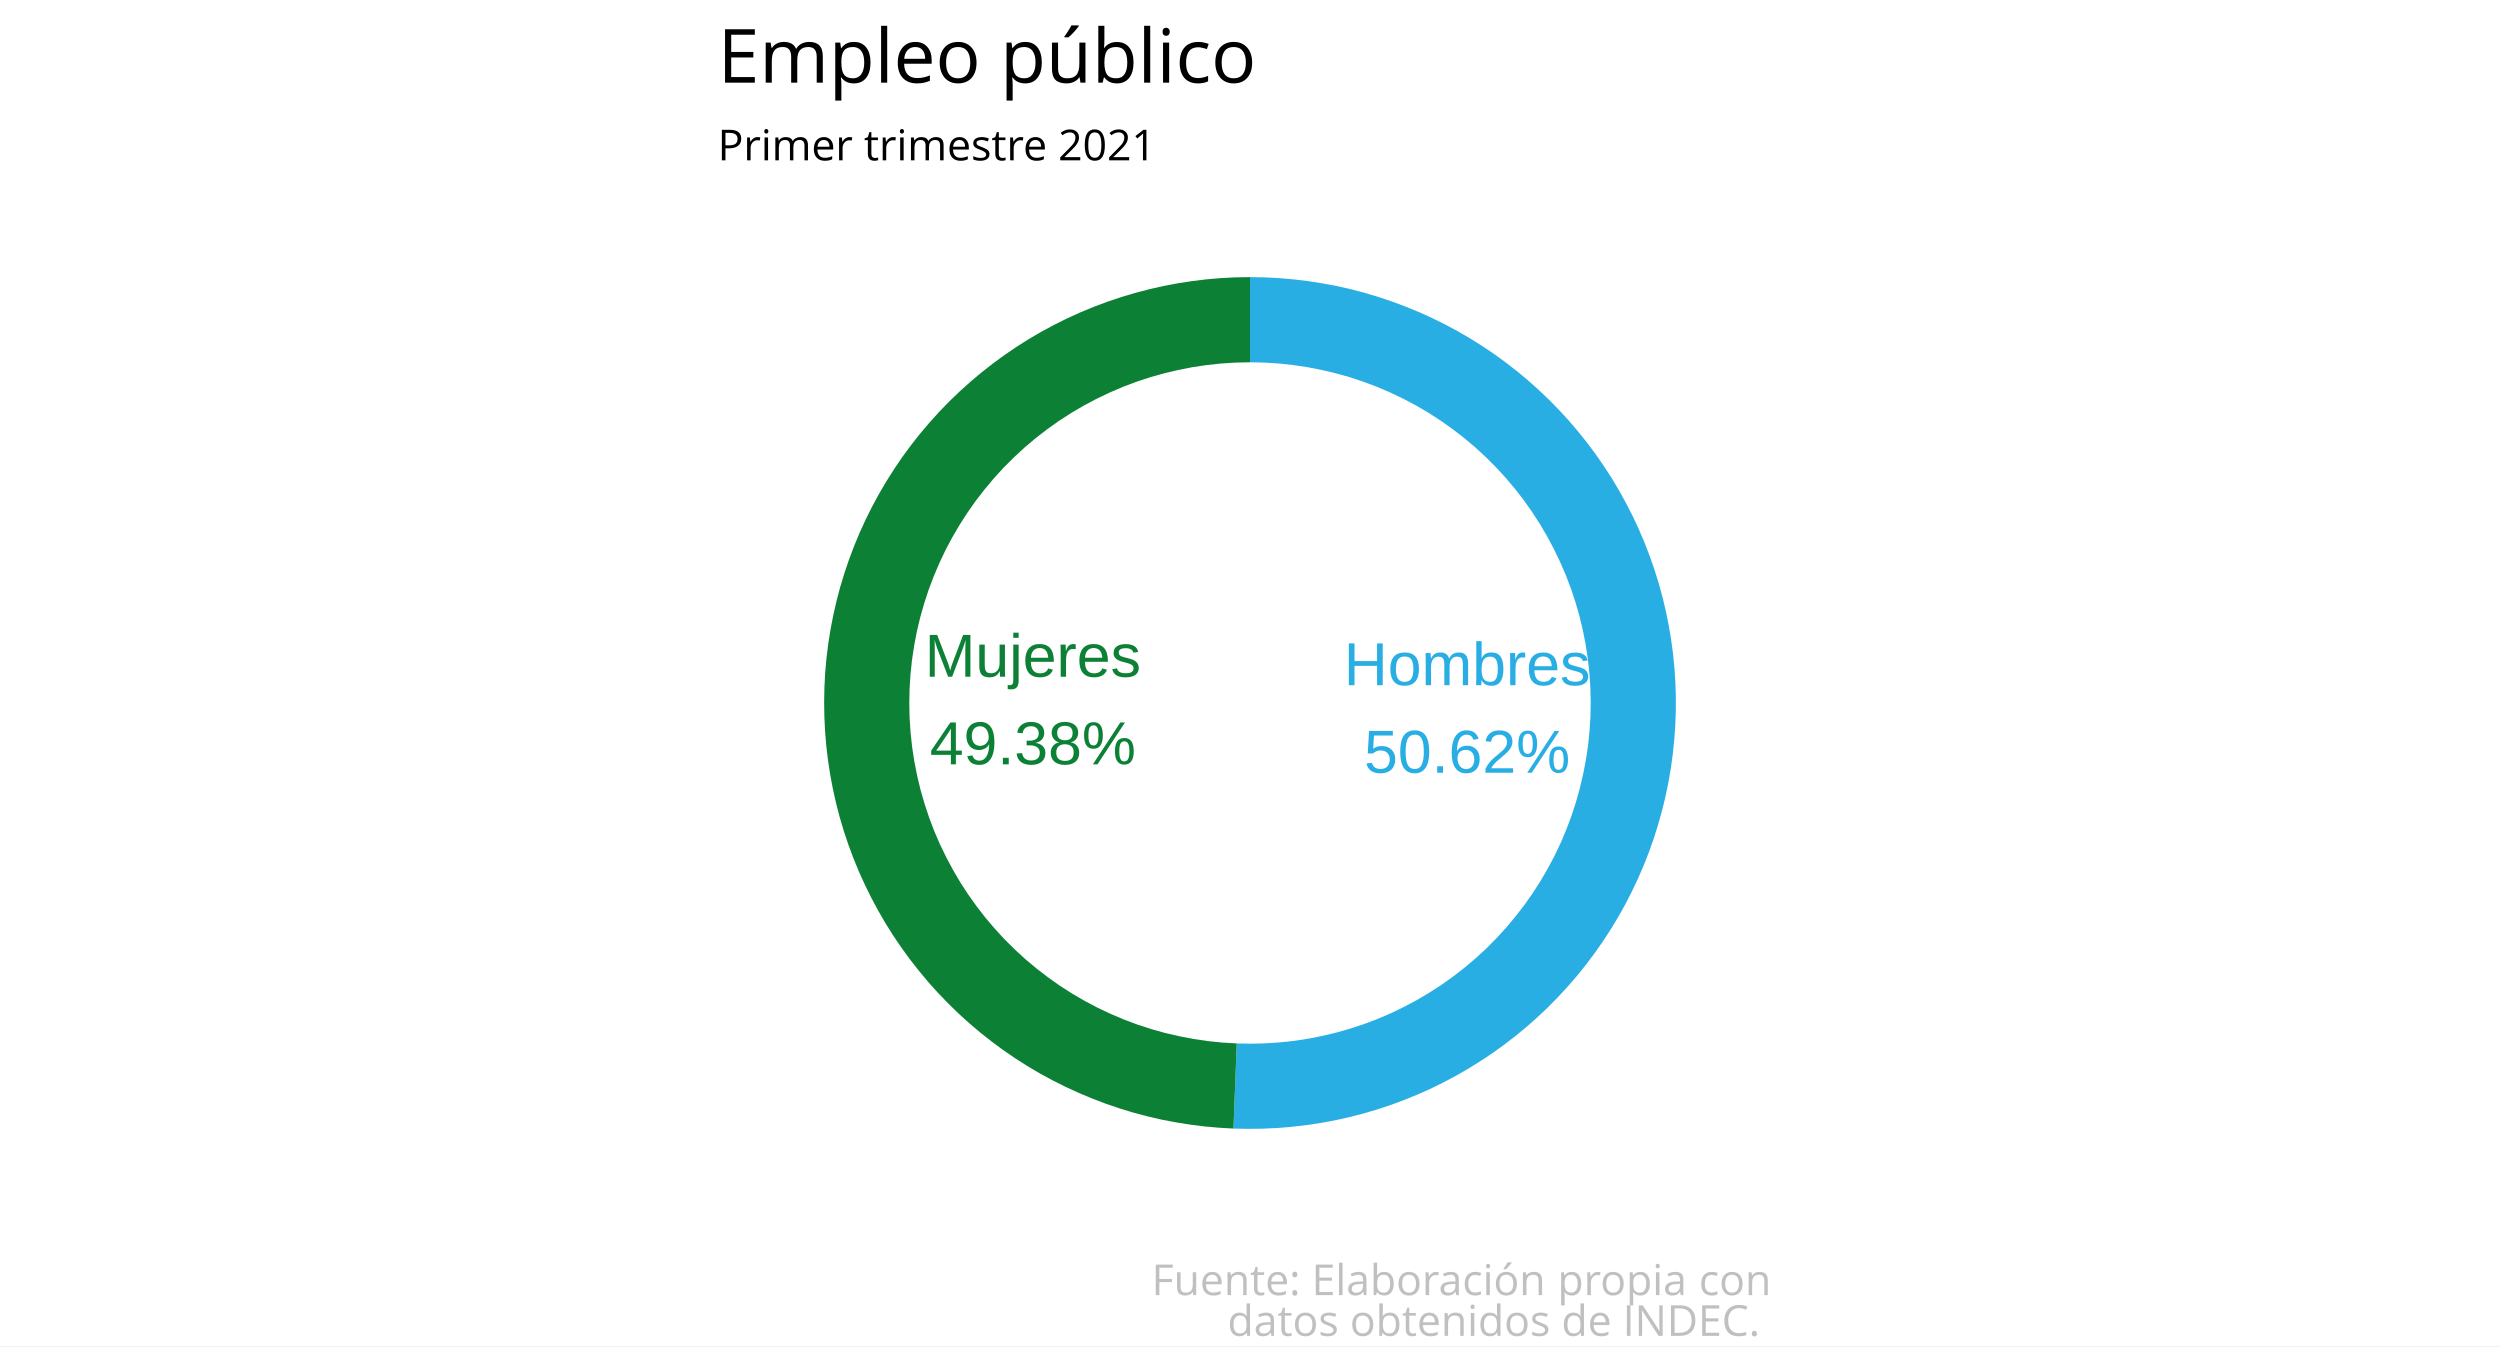
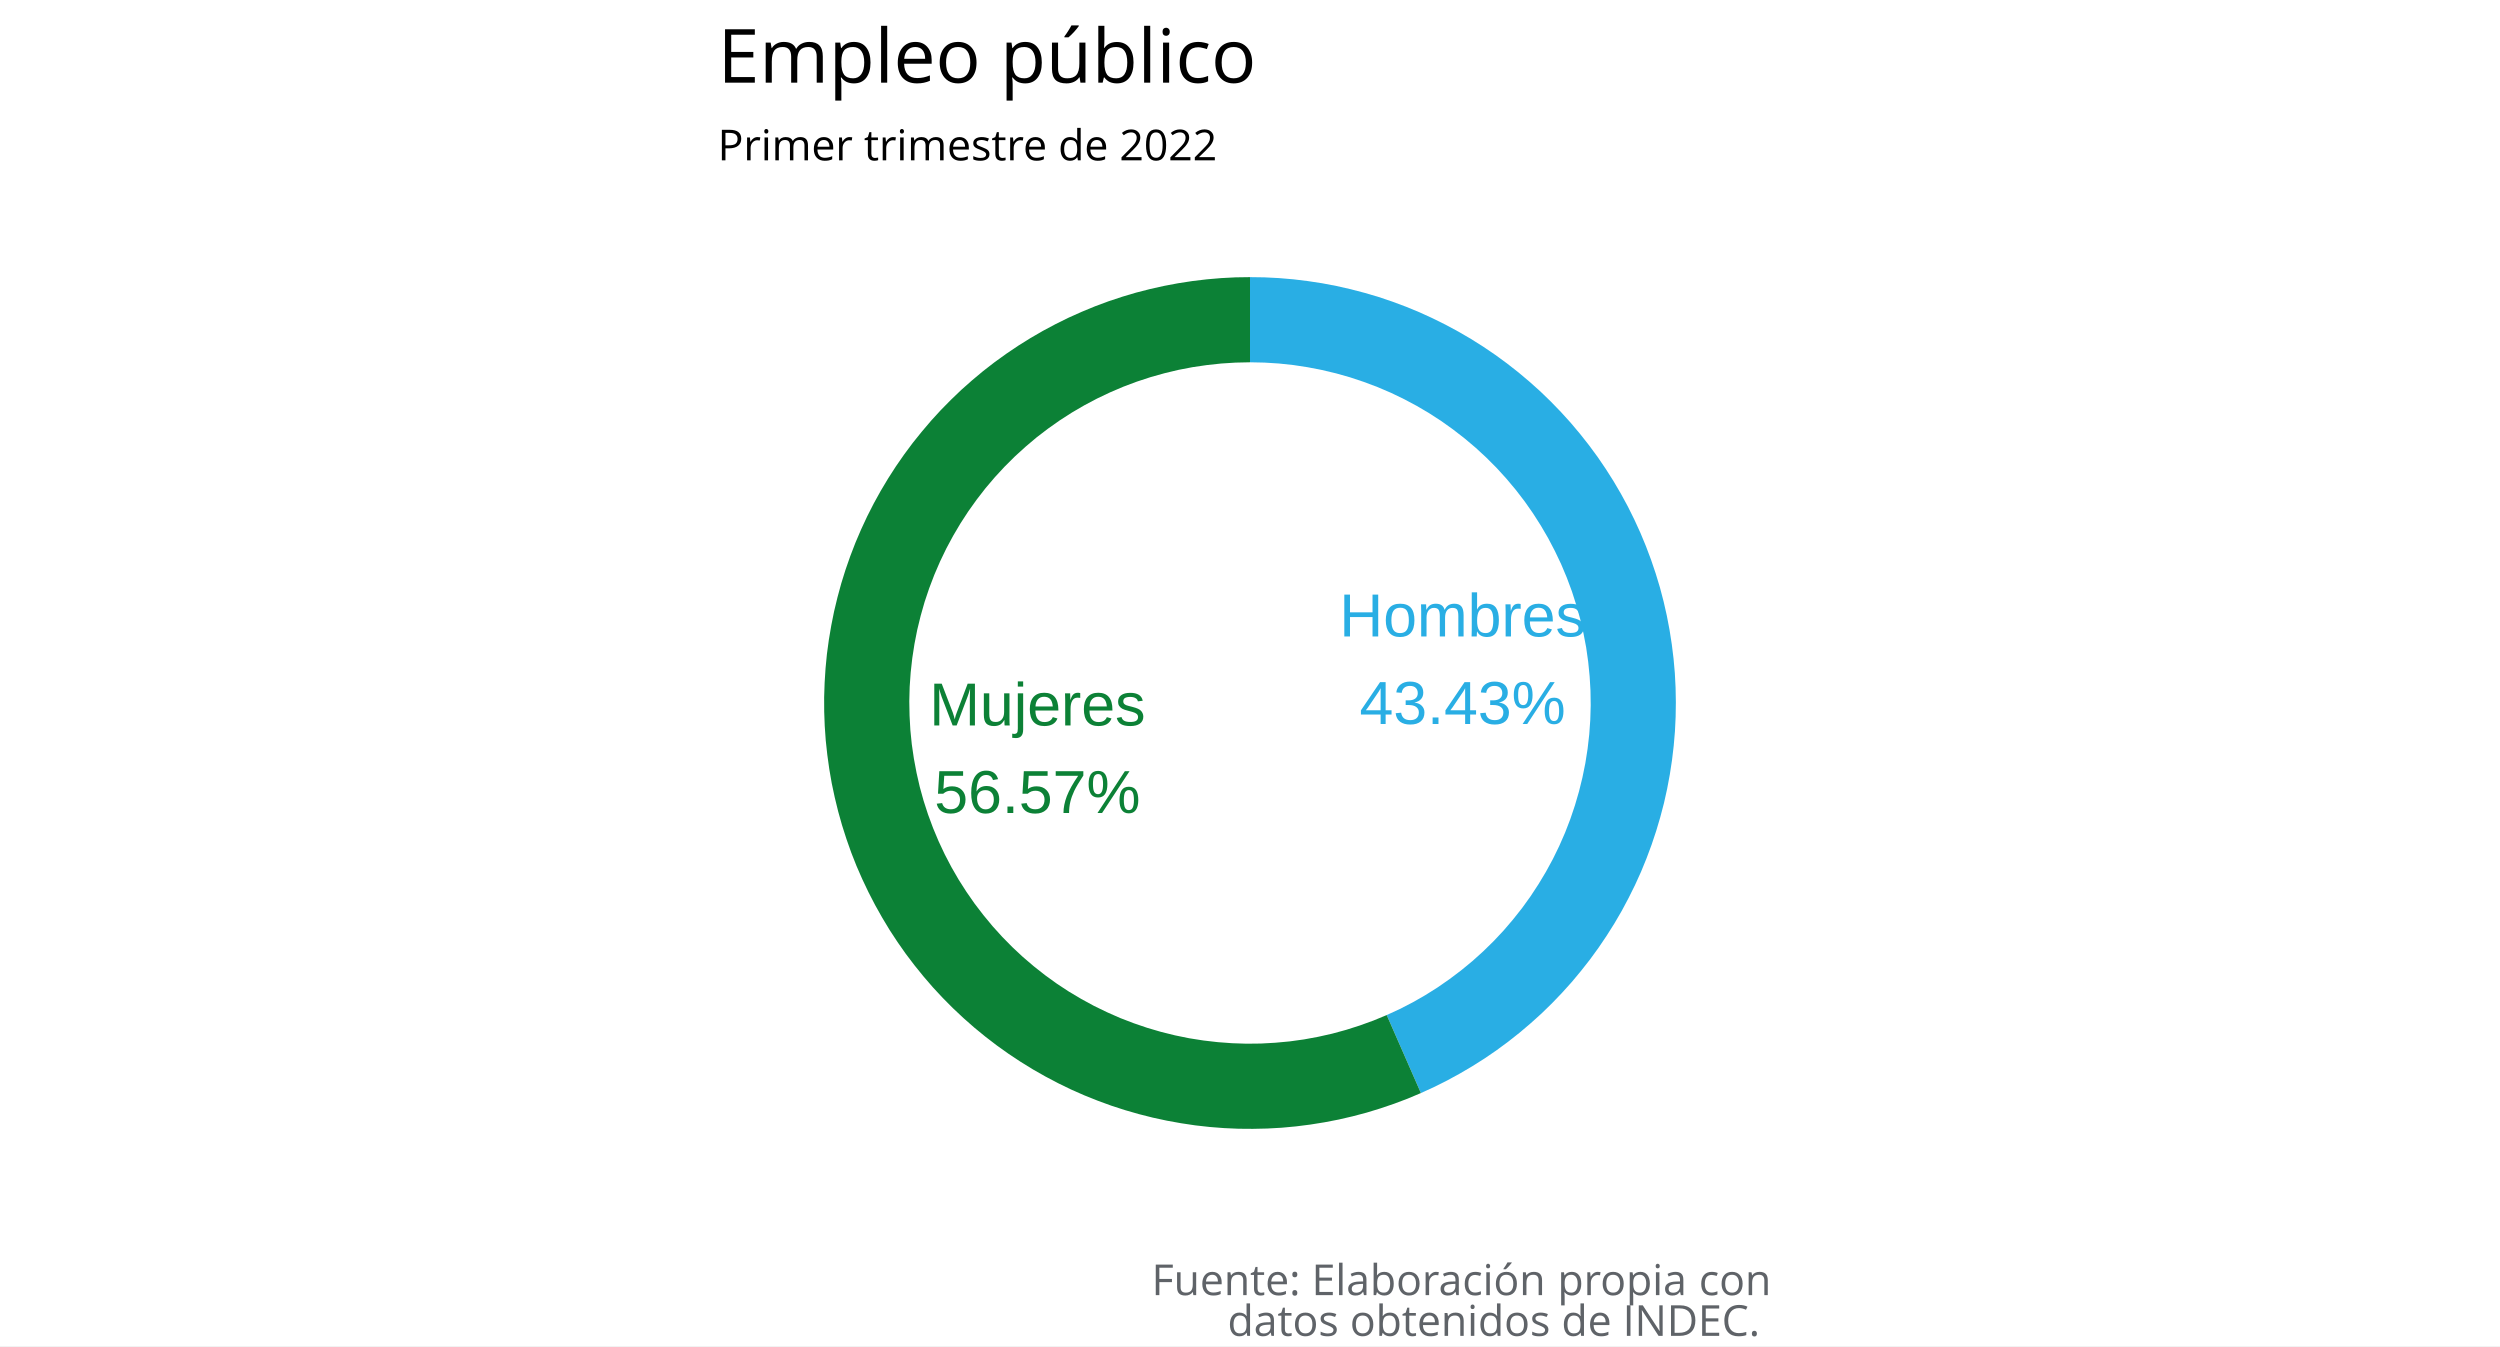
<svg xmlns="http://www.w3.org/2000/svg" class="svglite" width="468.00pt" height="252.00pt" viewBox="0 0 468.00 252.00">
  <defs>
    <style type="text/css">
    .svglite line, .svglite polyline, .svglite polygon, .svglite path, .svglite rect, .svglite circle {
      fill: none;
      stroke: #000000;
      stroke-linecap: round;
      stroke-linejoin: round;
      stroke-miterlimit: 10.00;
    }
  </style>
  </defs>
  <rect width="100%" height="100%" style="stroke: none; fill: #FFFFFF;" />
  <defs>
    <clipPath id="cpMC4wMHw0NjguMDB8MC4wMHwyNTIuMDA=">
      <rect x="0.00" y="0.00" width="468.00" height="252.00" />
    </clipPath>
  </defs>
  <g clip-path="url(#cpMC4wMHw0NjguMDB8MC4wMHwyNTIuMDA=)">
</g>
  <defs>
    <clipPath id="cpMTM0LjM1fDMzMy42NXwzMS45NXwyMzEuMjY=">
      <rect x="134.35" y="31.95" width="199.31" height="199.31" />
    </clipPath>
  </defs>
  <g clip-path="url(#cpMTM0LjM1fDMzMy42NXwzMS45NXwyMzEuMjY=)">
-     <polygon points="231.52,195.33 231.40,198.52 231.28,201.71 231.15,204.89 231.03,208.08 230.91,211.27 233.60,211.32 236.30,211.29 238.99,211.17 241.68,210.95 244.36,210.65 247.03,210.25 249.68,209.77 252.32,209.19 254.93,208.53 257.52,207.78 260.09,206.94 262.62,206.01 265.12,205.00 267.59,203.91 270.01,202.73 272.40,201.47 274.74,200.13 277.03,198.71 279.28,197.22 281.47,195.65 283.61,194.01 285.70,192.29 287.72,190.51 289.68,188.66 291.58,186.74 293.41,184.76 295.18,182.72 296.87,180.62 298.49,178.47 300.04,176.26 301.51,174.00 302.91,171.69 304.23,169.34 305.46,166.94 306.62,164.50 307.69,162.03 308.68,159.52 309.58,156.98 310.39,154.41 311.12,151.81 311.76,149.19 312.31,146.55 312.77,143.89 313.14,141.22 313.42,138.54 313.61,135.84 313.71,133.15 313.72,130.45 313.63,127.76 313.46,125.06 313.19,122.38 312.83,119.71 312.38,117.05 311.85,114.40 311.22,111.78 310.51,109.18 309.70,106.60 308.81,104.06 307.84,101.54 306.78,99.06 305.64,96.62 304.41,94.22 303.11,91.85 301.73,89.54 300.26,87.27 298.73,85.06 297.11,82.89 295.43,80.79 293.68,78.74 291.85,76.75 289.97,74.82 288.01,72.96 286.00,71.17 283.92,69.44 281.79,67.79 279.61,66.21 277.37,64.71 275.08,63.28 272.75,61.93 270.37,60.66 267.95,59.47 265.49,58.36 262.99,57.34 260.46,56.40 257.90,55.55 255.32,54.78 252.71,54.10 250.07,53.51 247.42,53.02 244.76,52.61 242.08,52.29 239.39,52.06 236.70,51.92 234.00,51.88 234.00,55.07 234.00,58.26 234.00,61.44 234.00,64.63 234.00,67.82 236.70,67.88 239.40,68.05 242.09,68.34 244.77,68.74 247.42,69.25 250.05,69.88 252.66,70.61 255.22,71.46 257.75,72.41 260.24,73.47 262.68,74.64 265.07,75.90 267.41,77.27 269.68,78.74 271.89,80.30 274.03,81.95 276.10,83.69 278.09,85.52 280.01,87.43 281.84,89.42 283.58,91.48 285.24,93.62 286.80,95.83 288.27,98.10 289.64,100.43 290.91,102.82 292.08,105.26 293.15,107.74 294.11,110.27 294.96,112.84 295.70,115.44 296.33,118.07 296.84,120.72 297.25,123.40 297.54,126.09 297.72,128.78 297.78,131.49 297.73,134.19 297.56,136.89 297.28,139.58 296.88,142.26 296.37,144.91 295.75,147.54 295.02,150.15 294.18,152.72 293.23,155.25 292.18,157.74 291.02,160.18 289.75,162.57 288.39,164.91 286.93,167.19 285.37,169.40 283.72,171.54 281.99,173.61 280.16,175.61 278.26,177.53 276.27,179.36 274.21,181.11 272.07,182.77 269.87,184.34 267.60,185.81 265.27,187.19 262.89,188.46 260.45,189.64 257.97,190.71 255.44,191.67 252.87,192.52 250.27,193.27 247.64,193.90 244.99,194.43 242.32,194.84 239.63,195.13 236.93,195.31 234.23,195.38 231.52,195.33 " style="stroke-width: 1.07; stroke: none; fill: #29AEE4;" />
-     <polygon points="234.00,67.82 234.00,64.63 234.00,61.44 234.00,58.26 234.00,55.07 234.00,51.88 231.28,51.92 228.57,52.06 225.86,52.29 223.16,52.62 220.47,53.03 217.80,53.54 215.15,54.14 212.52,54.83 209.92,55.60 207.34,56.47 204.79,57.42 202.28,58.46 199.81,59.58 197.37,60.79 194.98,62.08 192.63,63.45 190.33,64.90 188.09,66.43 185.89,68.03 183.75,69.71 181.67,71.46 179.65,73.28 177.69,75.16 175.80,77.11 173.98,79.13 172.22,81.21 170.54,83.34 168.93,85.53 167.40,87.78 165.95,90.07 164.57,92.42 163.27,94.81 162.06,97.24 160.93,99.71 159.89,102.22 158.93,104.76 158.06,107.34 157.27,109.94 156.58,112.57 155.98,115.22 155.46,117.89 155.04,120.58 154.71,123.27 154.47,125.98 154.33,128.70 154.28,131.41 154.32,134.13 154.45,136.85 154.67,139.55 154.99,142.25 155.40,144.94 155.90,147.61 156.49,150.27 157.17,152.90 157.94,155.50 158.80,158.08 159.75,160.63 160.78,163.15 161.90,165.62 163.10,168.06 164.39,170.46 165.75,172.81 167.19,175.11 168.72,177.36 170.31,179.56 171.99,181.70 173.73,183.79 175.54,185.81 177.43,187.77 179.37,189.67 181.39,191.50 183.46,193.26 185.59,194.94 187.78,196.56 190.02,198.10 192.31,199.56 194.65,200.94 197.04,202.24 199.47,203.46 201.94,204.59 204.44,205.64 206.99,206.61 209.56,207.49 212.16,208.28 214.79,208.98 217.43,209.59 220.10,210.10 222.79,210.53 225.48,210.87 228.19,211.11 230.91,211.27 231.03,208.08 231.15,204.89 231.28,201.71 231.40,198.52 231.52,195.33 228.82,195.17 226.12,194.89 223.44,194.50 220.78,193.99 218.14,193.38 215.53,192.65 212.95,191.81 210.41,190.86 207.91,189.80 205.46,188.64 203.07,187.38 200.72,186.01 198.44,184.55 196.23,182.99 194.08,181.34 192.00,179.60 190.00,177.77 188.07,175.86 186.24,173.87 184.48,171.80 182.82,169.66 181.25,167.45 179.77,165.18 178.40,162.84 177.12,160.45 175.94,158.01 174.87,155.52 173.91,152.98 173.06,150.41 172.31,147.80 171.68,145.17 171.16,142.51 170.75,139.83 170.46,137.13 170.28,134.43 170.22,131.72 170.27,129.01 170.44,126.30 170.72,123.61 171.12,120.93 171.63,118.26 172.25,115.63 172.99,113.02 173.83,110.44 174.79,107.90 175.85,105.41 177.01,102.96 178.28,100.57 179.65,98.23 181.12,95.95 182.68,93.73 184.34,91.59 186.08,89.51 187.91,87.51 189.83,85.60 191.82,83.76 193.89,82.01 196.04,80.35 198.25,78.78 200.53,77.31 202.86,75.94 205.26,74.67 207.70,73.50 210.19,72.43 212.73,71.47 215.30,70.62 217.91,69.89 220.55,69.26 223.21,68.74 225.89,68.34 228.58,68.05 231.29,67.88 234.00,67.82 " style="stroke-width: 1.07; stroke: none; fill: #0C8136;" />
-     <text x="274.65" y="128.27" text-anchor="middle" style="font-size: 11.38px; fill: #29AEE4; font-family: Arial;" textLength="46.15px" lengthAdjust="spacingAndGlyphs">Hombres</text>
-     <text x="274.65" y="144.66" text-anchor="middle" style="font-size: 11.38px; fill: #29AEE4; font-family: Arial;" textLength="41.75px" lengthAdjust="spacingAndGlyphs"> 50.62%</text>
-     <text x="193.35" y="126.69" text-anchor="middle" style="font-size: 11.38px; fill: #0C8136; font-family: Arial;" textLength="40.46px" lengthAdjust="spacingAndGlyphs">Mujeres</text>
-     <text x="193.35" y="143.08" text-anchor="middle" style="font-size: 11.38px; fill: #0C8136; font-family: Arial;" textLength="41.75px" lengthAdjust="spacingAndGlyphs"> 49.38%</text>
+     <polygon points="259.59,190.02 260.87,192.94 262.15,195.86 263.43,198.78 264.71,201.70 265.99,204.62 268.46,203.49 270.90,202.27 273.28,200.97 275.63,199.59 277.92,198.14 280.17,196.60 282.35,194.99 284.49,193.30 286.56,191.54 288.58,189.72 290.53,187.82 292.41,185.86 294.23,183.84 295.97,181.75 297.65,179.61 299.25,177.41 300.77,175.16 302.22,172.86 303.59,170.51 304.87,168.11 306.08,165.67 307.20,163.20 308.23,160.68 309.18,158.13 310.04,155.55 310.81,152.95 311.50,150.32 312.09,147.66 312.59,144.99 313.00,142.30 313.32,139.60 313.55,136.89 313.68,134.18 313.72,131.46 313.67,128.74 313.53,126.02 313.29,123.31 312.96,120.62 312.54,117.93 312.03,115.26 311.43,112.61 310.74,109.98 309.95,107.37 309.08,104.80 308.12,102.25 307.08,99.74 305.95,97.27 304.74,94.83 303.44,92.44 302.07,90.10 300.61,87.80 299.08,85.55 297.47,83.36 295.79,81.23 294.04,79.15 292.21,77.13 290.32,75.18 288.37,73.29 286.34,71.47 284.26,69.72 282.12,68.04 279.93,66.44 277.68,64.91 275.38,63.46 273.03,62.09 270.64,60.80 268.20,59.59 265.73,58.46 263.21,57.42 260.67,56.47 258.09,55.60 255.48,54.83 252.85,54.14 250.20,53.54 247.53,53.03 244.84,52.62 242.14,52.29 239.43,52.06 236.72,51.92 234.00,51.88 234.00,55.07 234.00,58.26 234.00,61.44 234.00,64.63 234.00,67.82 236.72,67.88 239.43,68.05 242.14,68.34 244.82,68.75 247.49,69.27 250.14,69.90 252.75,70.64 255.33,71.50 257.88,72.46 260.38,73.53 262.83,74.71 265.23,75.99 267.57,77.37 269.85,78.85 272.06,80.43 274.21,82.10 276.28,83.85 278.28,85.70 280.20,87.63 282.03,89.64 283.77,91.72 285.43,93.88 286.99,96.11 288.45,98.40 289.82,100.75 291.08,103.16 292.25,105.62 293.30,108.12 294.25,110.67 295.08,113.26 295.81,115.88 296.42,118.53 296.93,121.20 297.31,123.89 297.58,126.60 297.74,129.31 297.78,132.03 297.70,134.75 297.51,137.46 297.20,140.16 296.78,142.85 296.24,145.51 295.59,148.15 294.83,150.76 293.96,153.34 292.98,155.88 291.89,158.37 290.70,160.81 289.40,163.20 288.00,165.53 286.51,167.80 284.92,170.01 283.23,172.14 281.46,174.21 279.60,176.19 277.66,178.09 275.64,179.91 273.54,181.64 271.37,183.28 269.14,184.83 266.84,186.28 264.48,187.63 262.06,188.88 259.59,190.02 " style="stroke-width: 1.07; stroke: none; fill: #29AEE4;" />
+     <polygon points="234.00,67.82 234.00,64.63 234.00,61.44 234.00,58.26 234.00,55.07 234.00,51.88 231.30,51.92 228.61,52.06 225.92,52.29 223.24,52.61 220.57,53.02 217.92,53.52 215.28,54.11 212.67,54.78 210.08,55.55 207.52,56.40 204.99,57.34 202.50,58.37 200.04,59.47 197.61,60.67 195.23,61.94 192.90,63.29 190.61,64.72 188.37,66.23 186.18,67.81 184.05,69.46 181.98,71.19 179.96,72.98 178.01,74.85 176.12,76.77 174.30,78.76 172.55,80.82 170.86,82.92 169.25,85.09 167.71,87.31 166.25,89.58 164.87,91.89 163.56,94.26 162.34,96.66 161.20,99.11 160.14,101.59 159.17,104.11 158.28,106.66 157.48,109.23 156.77,111.84 156.14,114.46 155.61,117.11 155.16,119.77 154.80,122.44 154.54,125.13 154.37,127.82 154.28,130.52 154.29,133.22 154.39,135.91 154.58,138.61 154.87,141.29 155.24,143.96 155.70,146.62 156.26,149.26 156.90,151.88 157.63,154.48 158.45,157.05 159.35,159.60 160.34,162.11 161.42,164.58 162.58,167.02 163.82,169.42 165.14,171.77 166.53,174.08 168.01,176.34 169.56,178.55 171.19,180.70 172.89,182.80 174.65,184.84 176.49,186.82 178.39,188.73 180.36,190.58 182.38,192.36 184.47,194.07 186.61,195.71 188.81,197.28 191.06,198.77 193.36,200.19 195.70,201.52 198.09,202.78 200.52,203.96 202.99,205.05 205.49,206.05 208.03,206.98 210.59,207.81 213.19,208.56 215.80,209.22 218.44,209.79 221.10,210.27 223.77,210.67 226.45,210.97 229.14,211.18 231.84,211.30 234.53,211.32 237.23,211.26 239.93,211.11 242.61,210.86 245.29,210.52 247.96,210.09 250.60,209.58 253.23,208.97 255.84,208.28 258.42,207.49 260.98,206.62 263.50,205.67 265.99,204.62 264.71,201.70 263.43,198.78 262.15,195.86 260.87,192.94 259.59,190.02 257.10,191.05 254.56,191.97 251.99,192.79 249.39,193.50 246.76,194.09 244.10,194.58 241.43,194.95 238.74,195.20 236.05,195.35 233.35,195.38 230.65,195.29 227.96,195.09 225.28,194.78 222.61,194.36 219.97,193.82 217.35,193.17 214.76,192.41 212.21,191.54 209.69,190.57 207.22,189.48 204.79,188.30 202.42,187.01 200.10,185.63 197.85,184.15 195.66,182.57 193.54,180.90 191.49,179.15 189.51,177.30 187.62,175.38 185.81,173.38 184.09,171.30 182.45,169.16 180.91,166.94 179.46,164.67 178.11,162.33 176.86,159.94 175.71,157.49 174.67,155.01 173.73,152.47 172.90,149.91 172.18,147.31 171.58,144.68 171.08,142.02 170.69,139.35 170.42,136.67 170.27,133.97 170.22,131.28 170.29,128.58 170.48,125.89 170.78,123.20 171.19,120.54 171.71,117.89 172.35,115.27 173.09,112.67 173.95,110.11 174.91,107.59 175.98,105.11 177.15,102.68 178.43,100.30 179.80,97.98 181.27,95.72 182.84,93.52 184.49,91.39 186.24,89.33 188.07,87.35 189.98,85.45 191.98,83.63 194.04,81.89 196.18,80.25 198.39,78.69 200.66,77.23 202.99,75.87 205.37,74.61 207.81,73.45 210.29,72.39 212.82,71.44 215.38,70.60 217.98,69.87 220.61,69.24 223.26,68.73 225.93,68.34 228.61,68.05 231.30,67.88 234.00,67.82 " style="stroke-width: 1.07; stroke: none; fill: #0C8136;" />
+     <text x="273.80" y="119.14" text-anchor="middle" style="font-size: 11.38px; fill: #29AEE4; font-family: Arial;" textLength="46.15px" lengthAdjust="spacingAndGlyphs">Hombres</text>
+     <text x="273.80" y="135.53" text-anchor="middle" style="font-size: 11.38px; fill: #29AEE4; font-family: Arial;" textLength="41.75px" lengthAdjust="spacingAndGlyphs"> 43.43%</text>
+     <text x="194.20" y="135.81" text-anchor="middle" style="font-size: 11.38px; fill: #0C8136; font-family: Arial;" textLength="40.46px" lengthAdjust="spacingAndGlyphs">Mujeres</text>
+     <text x="194.20" y="152.20" text-anchor="middle" style="font-size: 11.38px; fill: #0C8136; font-family: Arial;" textLength="41.75px" lengthAdjust="spacingAndGlyphs"> 56.57%</text>
  </g>
  <g clip-path="url(#cpMC4wMHw0NjguMDB8MC4wMHwyNTIuMDA=)">
-     <text x="134.35" y="30.02" style="font-size: 8.00px; font-family: Open Sans;" textLength="82.18px" lengthAdjust="spacingAndGlyphs">Primer trimestre 2021</text>
+     <text x="134.35" y="30.02" style="font-size: 8.00px; font-family: Open Sans;" textLength="93.65px" lengthAdjust="spacingAndGlyphs">Primer trimestre de 2022</text>
    <text x="134.35" y="15.47" style="font-size: 14.00px; font-family: Open Sans;" textLength="100.80px" lengthAdjust="spacingAndGlyphs">Empleo público</text>
-     <text x="215.58" y="242.45" style="font-size: 8.00px; fill: #C0C0C0; font-family: Open Sans;" textLength="27.87px" lengthAdjust="spacingAndGlyphs">Fuente:</text>
-     <text x="245.53" y="242.45" style="font-size: 8.00px; fill: #C0C0C0; font-family: Open Sans;" textLength="43.95px" lengthAdjust="spacingAndGlyphs">Elaboración</text>
-     <text x="291.56" y="242.45" style="font-size: 8.00px; fill: #C0C0C0; font-family: Open Sans;" textLength="24.38px" lengthAdjust="spacingAndGlyphs">propia</text>
-     <text x="318.02" y="242.45" style="font-size: 8.00px; fill: #C0C0C0; font-family: Open Sans;" textLength="13.55px" lengthAdjust="spacingAndGlyphs">con</text>
-     <text x="229.79" y="250.08" style="font-size: 8.00px; fill: #C0C0C0; font-family: Open Sans;" textLength="20.82px" lengthAdjust="spacingAndGlyphs">datos</text>
-     <text x="252.69" y="250.08" style="font-size: 8.00px; fill: #C0C0C0; font-family: Open Sans;" textLength="37.53px" lengthAdjust="spacingAndGlyphs">obtenidos</text>
-     <text x="292.30" y="250.08" style="font-size: 8.00px; fill: #C0C0C0; font-family: Open Sans;" textLength="9.39px" lengthAdjust="spacingAndGlyphs">de</text>
-     <text x="303.77" y="250.08" style="font-size: 8.00px; fill: #C0C0C0; font-family: Open Sans;" textLength="25.73px" lengthAdjust="spacingAndGlyphs">INDEC.</text>
+     <text x="215.58" y="242.45" style="font-size: 8.00px; fill: #5F6368; font-family: Open Sans;" textLength="27.87px" lengthAdjust="spacingAndGlyphs">Fuente:</text>
+     <text x="245.53" y="242.45" style="font-size: 8.00px; fill: #5F6368; font-family: Open Sans;" textLength="43.95px" lengthAdjust="spacingAndGlyphs">Elaboración</text>
+     <text x="291.56" y="242.45" style="font-size: 8.00px; fill: #5F6368; font-family: Open Sans;" textLength="24.38px" lengthAdjust="spacingAndGlyphs">propia</text>
+     <text x="318.02" y="242.45" style="font-size: 8.00px; fill: #5F6368; font-family: Open Sans;" textLength="13.55px" lengthAdjust="spacingAndGlyphs">con</text>
+     <text x="229.79" y="250.08" style="font-size: 8.00px; fill: #5F6368; font-family: Open Sans;" textLength="20.82px" lengthAdjust="spacingAndGlyphs">datos</text>
+     <text x="252.69" y="250.08" style="font-size: 8.00px; fill: #5F6368; font-family: Open Sans;" textLength="37.53px" lengthAdjust="spacingAndGlyphs">obtenidos</text>
+     <text x="292.30" y="250.08" style="font-size: 8.00px; fill: #5F6368; font-family: Open Sans;" textLength="9.39px" lengthAdjust="spacingAndGlyphs">de</text>
+     <text x="303.77" y="250.08" style="font-size: 8.00px; fill: #5F6368; font-family: Open Sans;" textLength="25.73px" lengthAdjust="spacingAndGlyphs">INDEC.</text>
  </g>
</svg>
